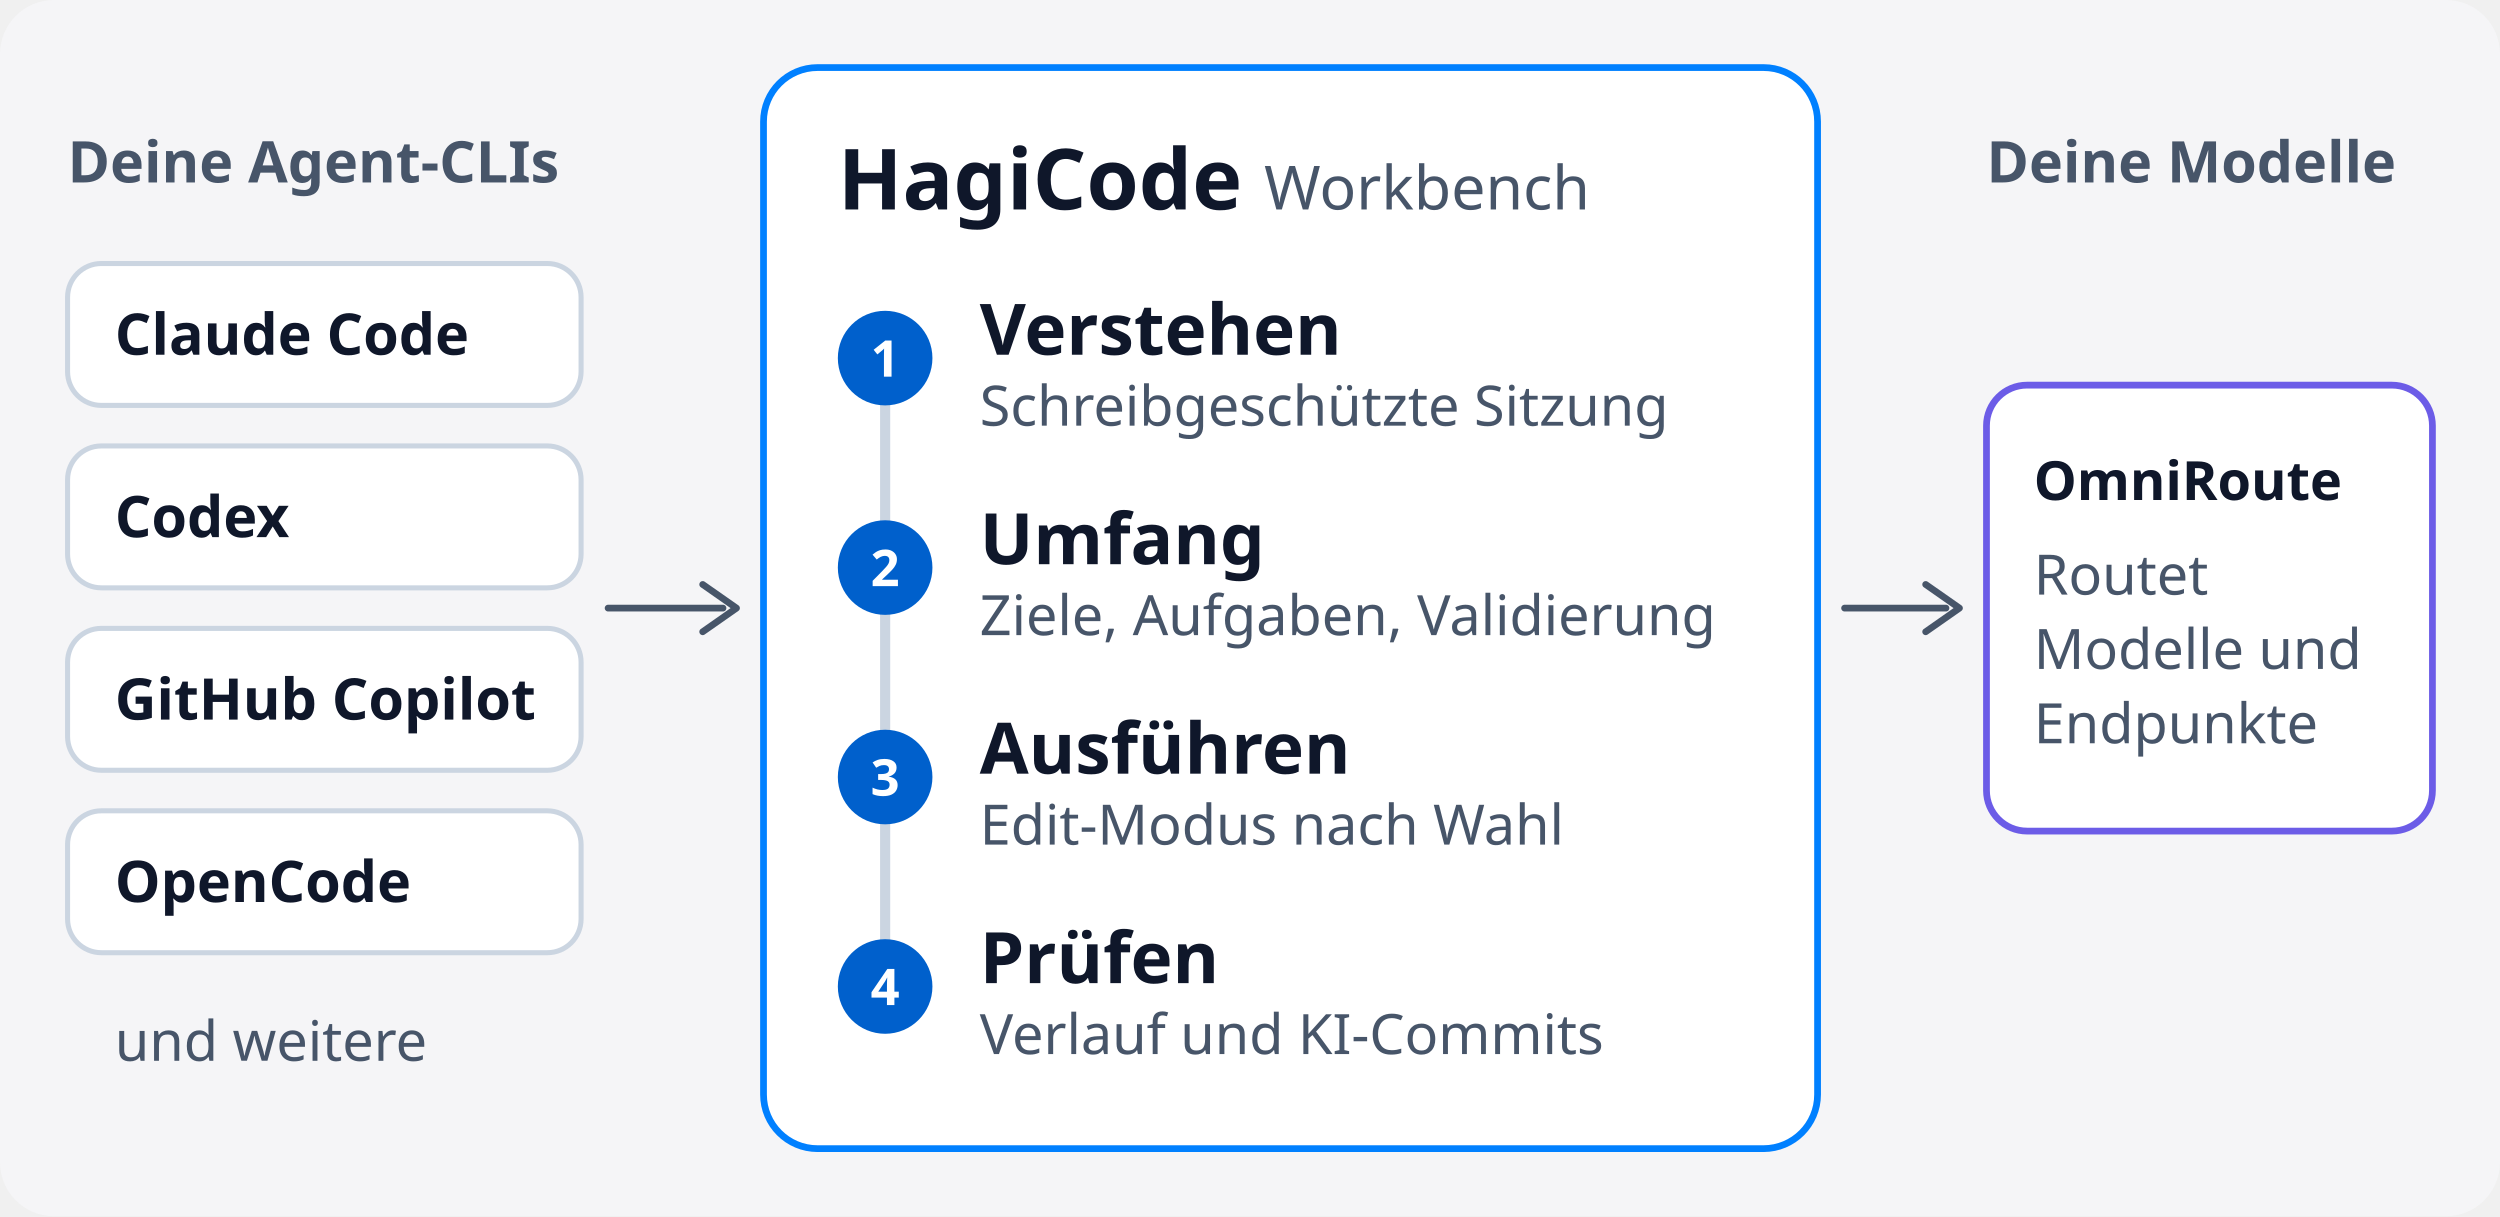
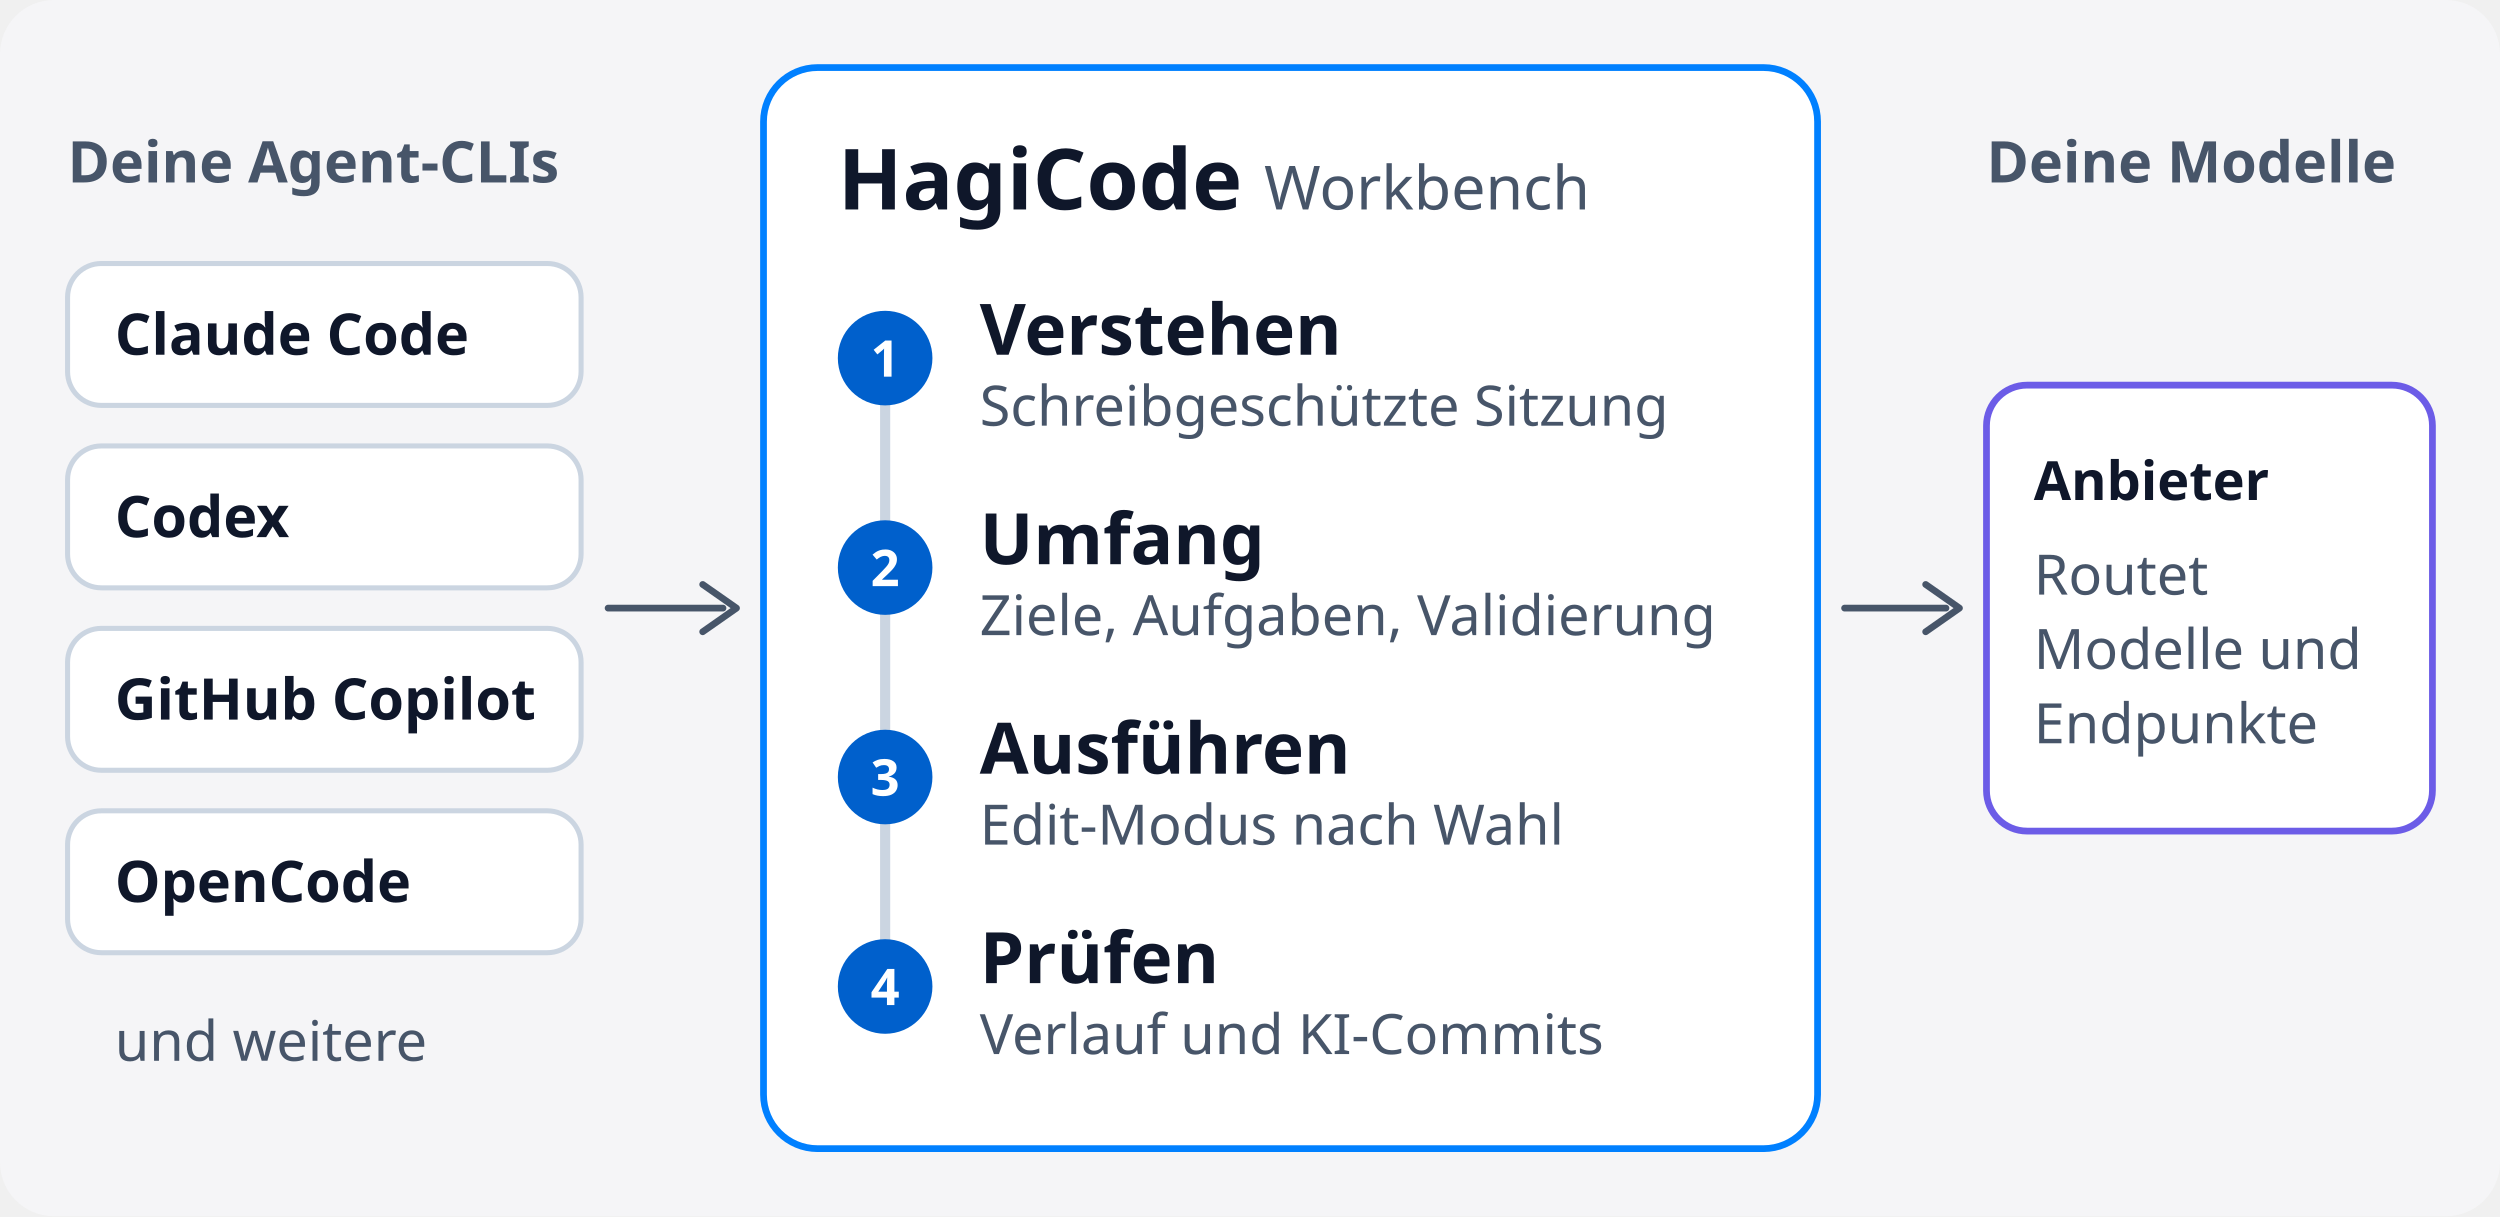
<svg xmlns="http://www.w3.org/2000/svg" viewBox="0 0 740 360" width="740" height="360" role="img" aria-labelledby="t d">
  <style>
    text{font-family:-apple-system, "Segoe UI", "Noto Sans", Helvetica, Arial, sans-serif}
    .h{font-size:17px;font-weight:600;fill:#475569}
    .t{font-size:17px;font-weight:600;fill:#0F172A}
    .s{font-size:21px;font-weight:700;fill:#0F172A}
    .d{font-size:16.5px;fill:#475569}
    .n{font-size:15px;font-weight:700;fill:#FFFFFF}
    .ring{opacity:0;transform-box:fill-box;transform-origin:center;animation:pulse 7s cubic-bezier(.22,1,.36,1) infinite}
    @keyframes pulse{0%{opacity:.85;transform:scale(1)}16%{opacity:0;transform:scale(2.1)}100%{opacity:0;transform:scale(2.1)}}
    @media (prefers-reduced-motion:reduce){.ring{animation:none}}
  </style>
  <rect width="740" height="360" rx="16" fill="#F5F5F7" />
  <text x="20" y="54" class="h">Deine Agent-CLIs</text>
  <rect x="20" y="78" width="152" height="42" rx="10" fill="#FFFFFF" stroke="#CBD5E1" stroke-width="1.5" />
  <text x="34" y="105" class="t">Claude Code</text>
  <rect x="20" y="132" width="152" height="42" rx="10" fill="#FFFFFF" stroke="#CBD5E1" stroke-width="1.5" />
  <text x="34" y="159" class="t">Codex</text>
  <rect x="20" y="186" width="152" height="42" rx="10" fill="#FFFFFF" stroke="#CBD5E1" stroke-width="1.5" />
  <text x="34" y="213" class="t">GitHub Copilot</text>
  <rect x="20" y="240" width="152" height="42" rx="10" fill="#FFFFFF" stroke="#CBD5E1" stroke-width="1.5" />
  <text x="34" y="267" class="t">OpenCode</text>
  <text x="34" y="314" class="d">und weitere</text>
  <path d="M180 180H214" stroke="#475569" stroke-width="2" stroke-linecap="round" />
  <path d="M208 173L218 180L208 187" fill="none" stroke="#475569" stroke-width="2" stroke-linecap="round" stroke-linejoin="round" />
  <rect x="226" y="20" width="312" height="320" rx="16" fill="#FFFFFF" stroke="#0080FF" stroke-width="2" />
  <text x="248" y="62" class="s" style="font-size:25px">HagiCode <tspan style="font-weight:500;fill:#475569;font-size:18px">Workbench</tspan>
  </text>
  <path d="M262 106V292" stroke="#CBD5E1" stroke-width="3" stroke-linecap="round" />
  <circle class="ring" style="animation-delay:0.0s" cx="262" cy="106" r="14" fill="none" stroke="#0080FF" stroke-width="2.5" />
  <circle cx="262" cy="106" r="14" fill="#0060CC" />
  <text x="262" y="111.5" text-anchor="middle" class="n">1</text>
  <text x="290" y="105" class="s">Verstehen</text>
  <text x="290" y="126" class="d">Schreibgeschützte Sitzung</text>
  <circle class="ring" style="animation-delay:1.3s" cx="262" cy="168" r="14" fill="none" stroke="#0080FF" stroke-width="2.5" />
  <circle cx="262" cy="168" r="14" fill="#0060CC" />
  <text x="262" y="173.5" text-anchor="middle" class="n">2</text>
  <text x="290" y="167" class="s">Umfang</text>
  <text x="290" y="188" class="d">Ziele, Aufgaben, Validierung</text>
  <circle class="ring" style="animation-delay:2.6s" cx="262" cy="230" r="14" fill="none" stroke="#0080FF" stroke-width="2.5" />
  <circle cx="262" cy="230" r="14" fill="#0060CC" />
  <text x="262" y="235.5" text-anchor="middle" class="n">3</text>
  <text x="290" y="229" class="s">Ausführen</text>
  <text x="290" y="250" class="d">Edit-Modus nach Wahl</text>
  <circle class="ring" style="animation-delay:3.9s" cx="262" cy="292" r="14" fill="none" stroke="#0080FF" stroke-width="2.5" />
  <circle cx="262" cy="292" r="14" fill="#0060CC" />
  <text x="262" y="297.5" text-anchor="middle" class="n">4</text>
  <text x="290" y="291" class="s">Prüfen</text>
  <text x="290" y="312" class="d">Verlauf und KI-Commits</text>
  <path d="M546 180H576" stroke="#475569" stroke-width="2" stroke-linecap="round" />
  <path d="M570 173L580 180L570 187" fill="none" stroke="#475569" stroke-width="2" stroke-linecap="round" stroke-linejoin="round" />
  <text x="588" y="54" class="h">Deine Modelle</text>
  <rect x="588" y="114" width="132" height="132" rx="12" fill="#FFFFFF" stroke="#6C5CE7" stroke-width="2" />
-   <text x="602" y="148" class="t" style="font-size:16px;font-weight:700">OmniRoute</text>
+   <text x="602" y="148" class="t" style="font-size:16px;font-weight:700">Anbieter</text>
  <text x="602" y="176" class="d">Routet</text>
  <text x="602" y="198" class="d">Modelle und</text>
  <text x="602" y="220" class="d">Endpunkte</text>
</svg>
